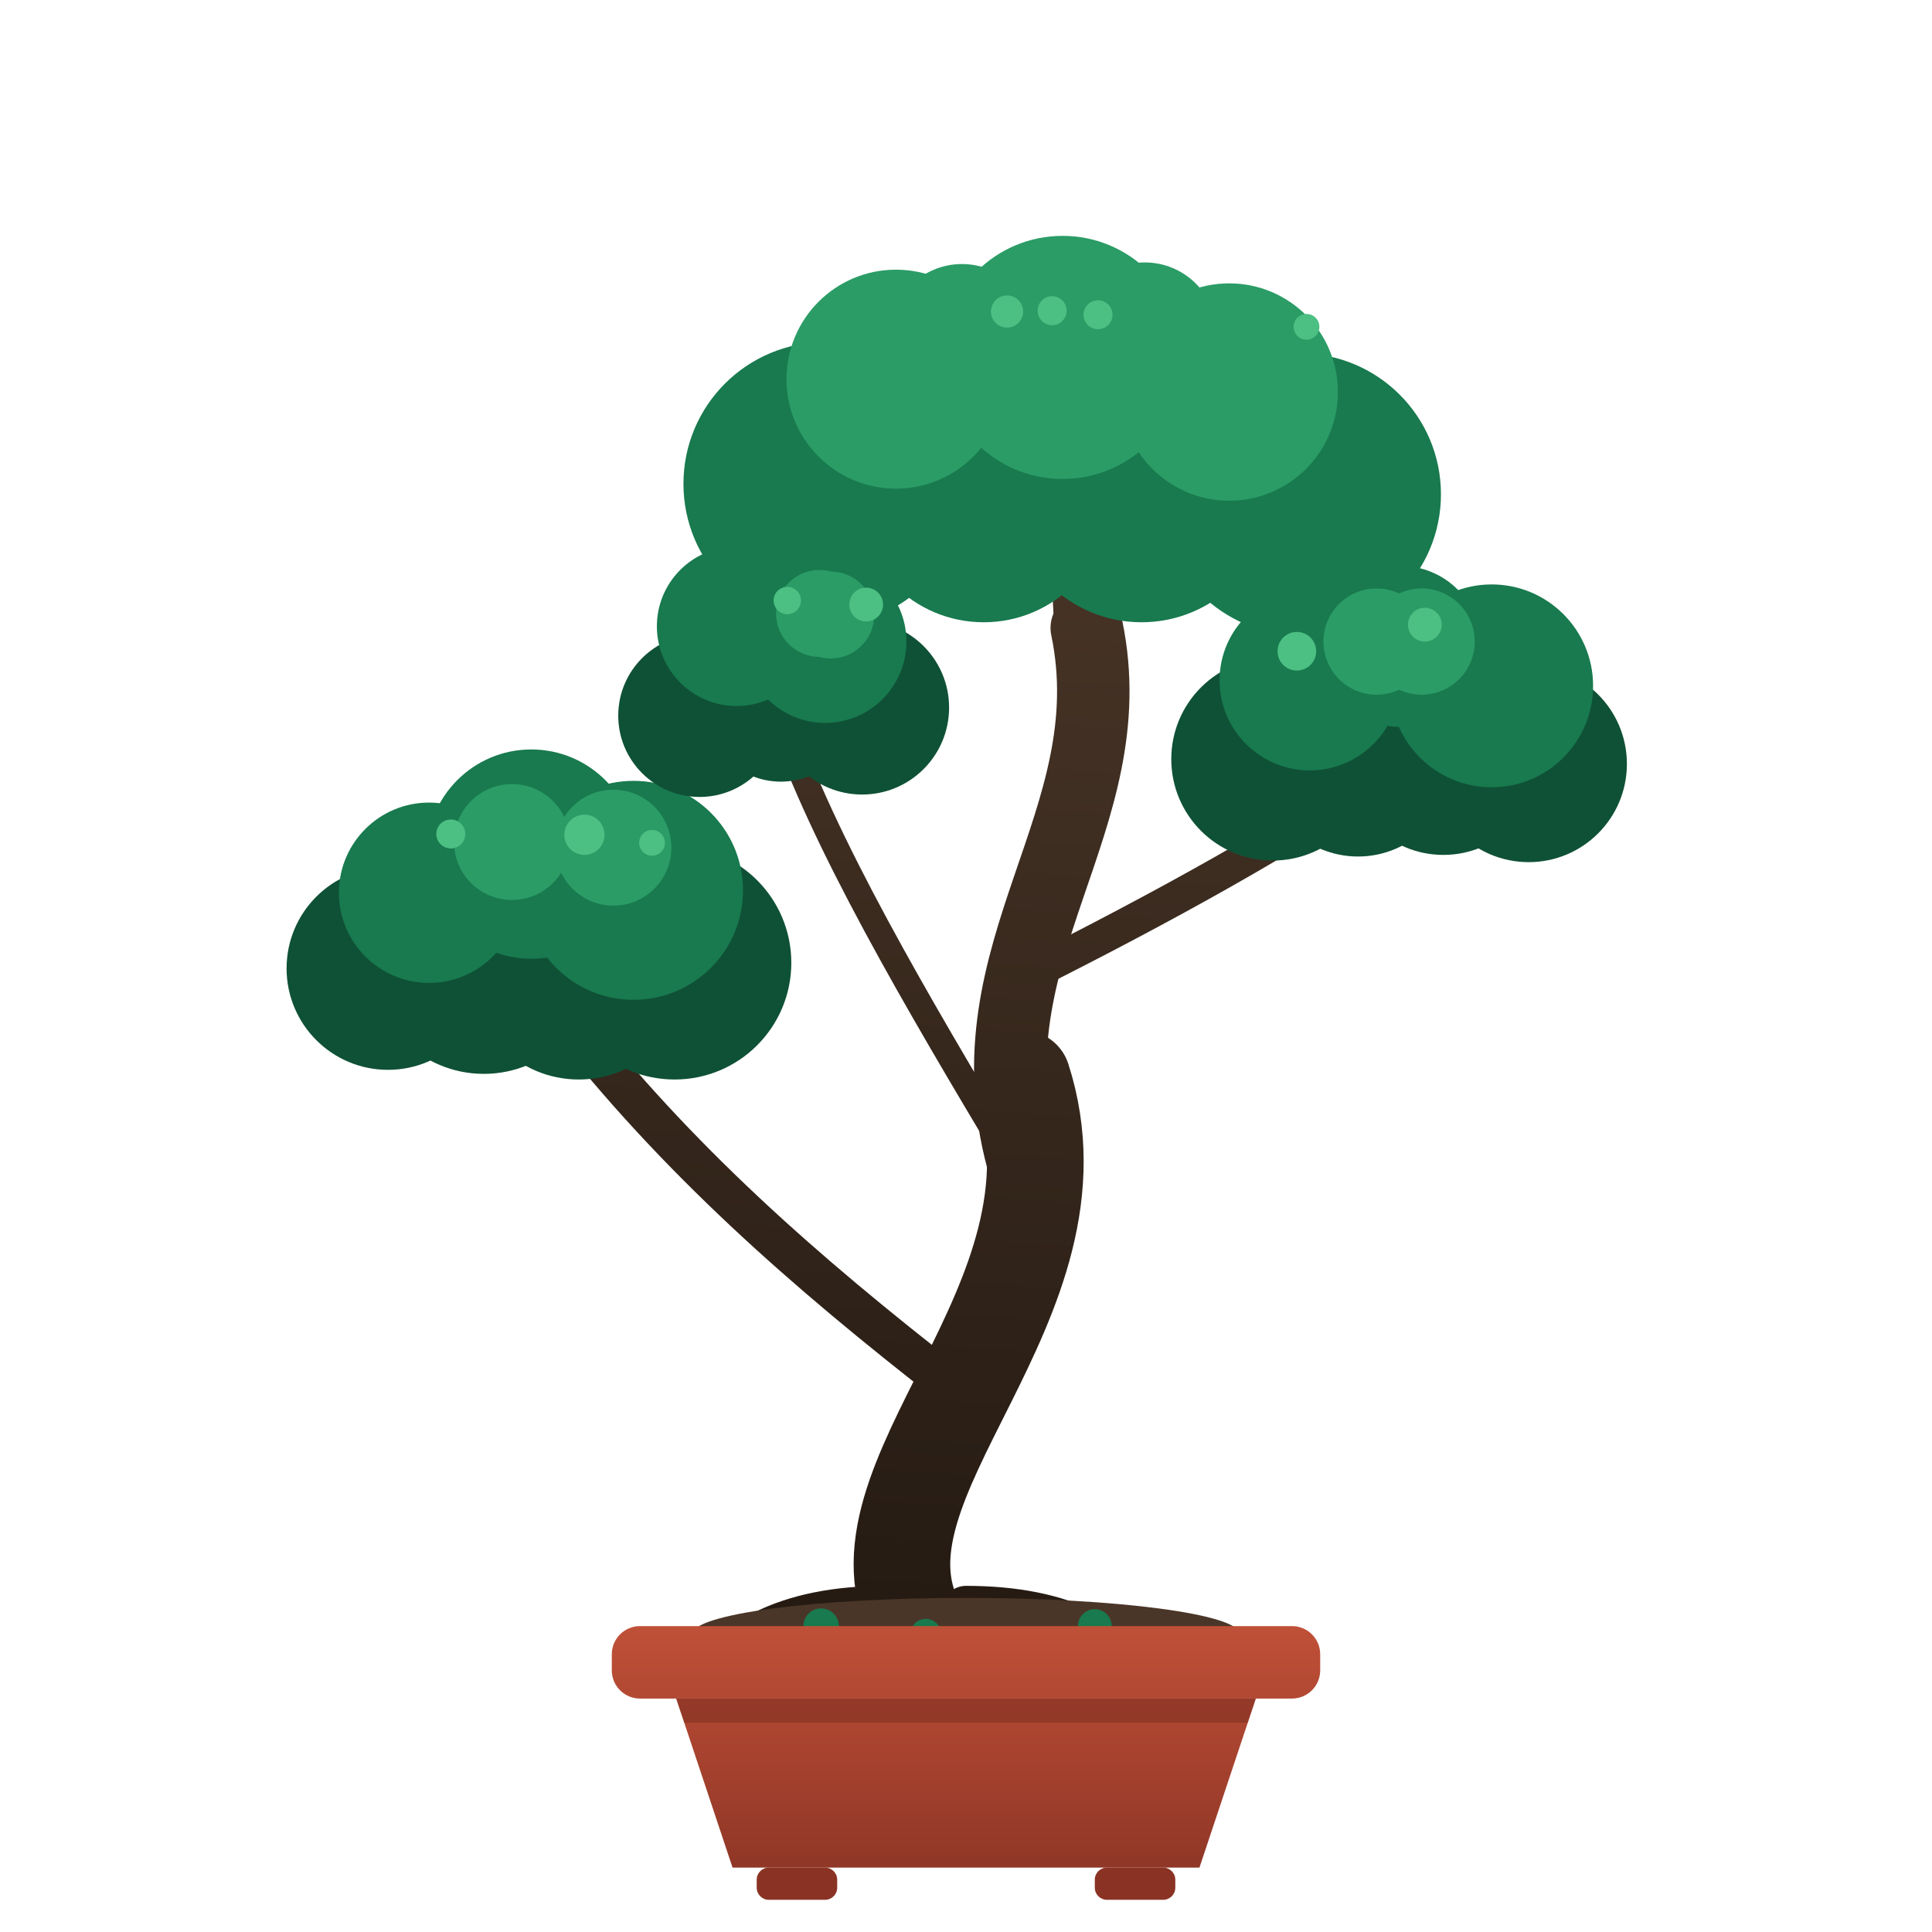
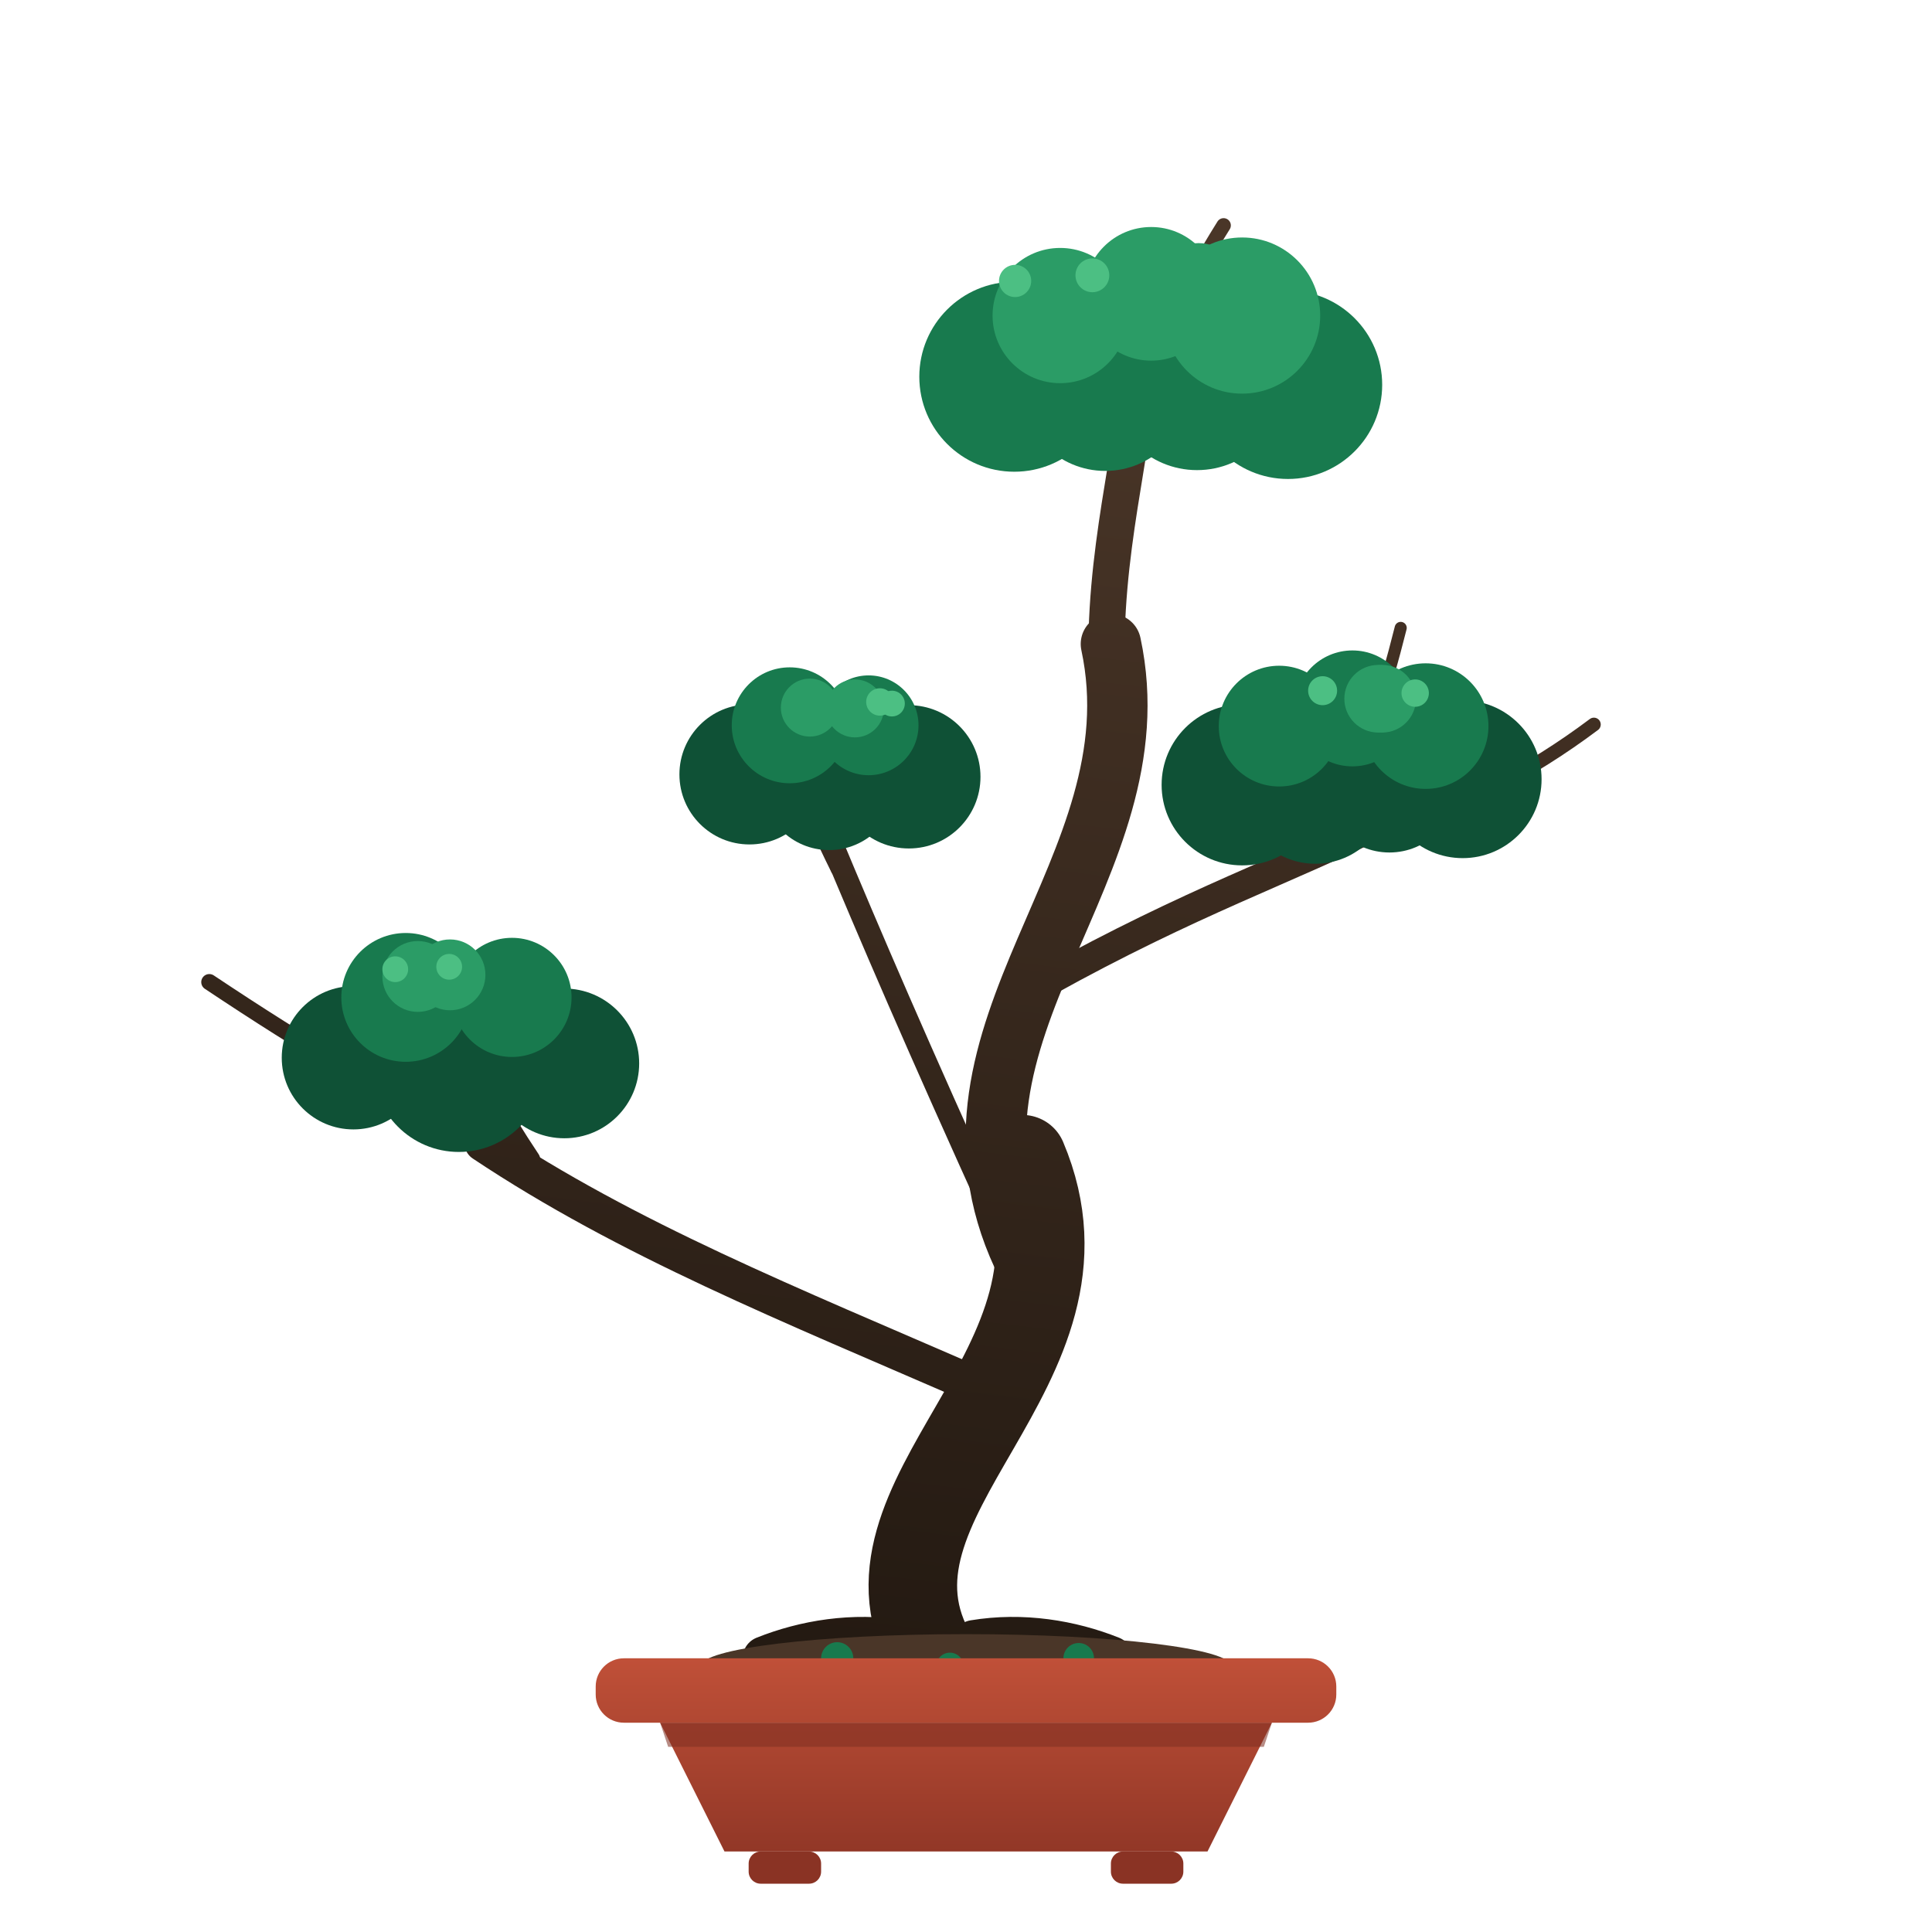
<svg xmlns="http://www.w3.org/2000/svg" viewBox="0 0 240 240" fill="none">
  <defs>
-     <linearGradient id="trunkG" x1="120" y1="205" x2="130" y2="55" gradientUnits="userSpaceOnUse">
+     <linearGradient id="trunkG" x1="120" y1="206" x2="140" y2="40" gradientUnits="userSpaceOnUse">
      <stop offset="0" stop-color="#241a12" />
      <stop offset="1" stop-color="#4a3628" />
    </linearGradient>
-     <linearGradient id="potG" x1="120" y1="202" x2="120" y2="236" gradientUnits="userSpaceOnUse">
+     <linearGradient id="potG" x1="120" y1="206" x2="120" y2="234" gradientUnits="userSpaceOnUse">
      <stop offset="0" stop-color="#c05038" />
      <stop offset="1" stop-color="#8a3324" />
    </linearGradient>
  </defs>
  <g stroke="url(#trunkG)" stroke-linecap="round" fill="none">
-     <path d="M114 202 C 104 184, 136 162, 127 134" stroke-width="12" />
-     <path d="M127 144 C 120 118, 140 102, 135 78" stroke-width="9" />
-     <path d="M135 86 C 133 74, 134 66, 133 58" stroke-width="6" />
-     <path d="M118 172 C 100 158, 84 144, 70 126" stroke-width="5" />
-     <path d="M74 132 C 68 128, 62 124, 56 120" stroke-width="3" />
-     <path d="M126 122 C 146 112, 160 104, 172 96" stroke-width="4.2" />
-     <path d="M128 148 C 116 128, 104 108, 98 92" stroke-width="3.2" />
-     <path d="M110 200 C 104 200, 99 201, 95 203" stroke-width="6" />
-     <path d="M120 200 C 126 200, 131 201, 135 203" stroke-width="6" />
+     <path d="M116 206 C 104 186, 138 170, 127 144" stroke-width="11" />
+     <path d="M127 156 C 114 128, 144 108, 138 80" stroke-width="7.5" />
+     <path d="M138 90 C 136 74, 140 60, 141 50" stroke-width="4.5" />
+     <path d="M141 54 C 143 44, 147 36, 152 28" stroke-width="1.8" />
+     <path d="M121 172 C 98 162, 78 154, 60 142" stroke-width="4.6" />
+     <path d="M64 144 C 48 136, 38 130, 26 122" stroke-width="2.0" />
+     <path d="M66 144 C 62 138, 60 134, 57 129" stroke-width="2.2" />
+     <path d="M124 152 C 114 130, 108 116, 103 104" stroke-width="2.8" />
+     <path d="M104 108 C 100 100, 98 94, 96 86" stroke-width="1.6" />
+     <path d="M130 122 C 148 112, 160 108, 172 102" stroke-width="3.6" />
+     <path d="M172 104 C 182 100, 190 96, 198 90" stroke-width="1.7" />
+     <path d="M166 100 C 170 92, 172 86, 174 78" stroke-width="1.5" />
+     <path d="M141 52 C 138 46, 136 42, 135 36" stroke-width="1.4" />
+     <path d="M112 204 C 106 203, 100 204, 95 206" stroke-width="5.5" />
+     <path d="M121 204 C 127 203, 133 204, 138 206" stroke-width="5.5" />
  </g>
-   <circle cx="102.5" cy="60.1" r="17.6" fill="#187a4e" />
-   <circle cx="122.2" cy="61.6" r="15.7" fill="#187a4e" />
-   <circle cx="141.8" cy="61.0" r="16.3" fill="#187a4e" />
-   <circle cx="161.5" cy="61.4" r="17.5" fill="#187a4e" />
-   <circle cx="111.3" cy="47.1" r="13.6" fill="#2b9c66" />
-   <circle cx="132.0" cy="44.4" r="15.1" fill="#2b9c66" />
-   <circle cx="152.7" cy="48.7" r="13.5" fill="#2b9c66" />
-   <circle cx="129.5" cy="41.2" r="9.0" fill="#2b9c66" />
-   <circle cx="142.2" cy="41.6" r="9.0" fill="#2b9c66" />
-   <circle cx="119.5" cy="41.8" r="9.0" fill="#2b9c66" />
-   <circle cx="162.3" cy="40.6" r="1.6" fill="#4cbf83" />
-   <circle cx="136.4" cy="39.1" r="1.8" fill="#4cbf83" />
-   <circle cx="125.1" cy="38.7" r="2.0" fill="#4cbf83" />
-   <circle cx="130.7" cy="38.6" r="1.8" fill="#4cbf83" />
-   <circle cx="48.2" cy="120.3" r="12.6" fill="#0f5136" />
-   <circle cx="60.1" cy="119.3" r="14.1" fill="#0f5136" />
-   <circle cx="71.9" cy="120.5" r="13.6" fill="#0f5136" />
-   <circle cx="83.8" cy="119.6" r="14.5" fill="#0f5136" />
-   <circle cx="53.3" cy="110.9" r="11.2" fill="#187a4e" />
-   <circle cx="66.0" cy="106.1" r="13.0" fill="#187a4e" />
-   <circle cx="78.7" cy="110.6" r="13.6" fill="#187a4e" />
-   <circle cx="63.6" cy="104.6" r="7.2" fill="#2b9c66" />
-   <circle cx="76.2" cy="105.3" r="7.2" fill="#2b9c66" />
-   <circle cx="72.6" cy="103.7" r="2.5" fill="#4cbf83" />
-   <circle cx="81.0" cy="104.7" r="1.6" fill="#4cbf83" />
-   <circle cx="56.0" cy="103.6" r="1.8" fill="#4cbf83" />
-   <circle cx="158.1" cy="94.3" r="12.6" fill="#0f5136" />
-   <circle cx="168.7" cy="94.6" r="11.8" fill="#0f5136" />
-   <circle cx="179.3" cy="94.1" r="12.1" fill="#0f5136" />
-   <circle cx="189.9" cy="94.9" r="12.2" fill="#0f5136" />
-   <circle cx="162.7" cy="84.5" r="11.2" fill="#187a4e" />
-   <circle cx="174.0" cy="80.3" r="10.0" fill="#187a4e" />
-   <circle cx="185.3" cy="85.2" r="12.6" fill="#187a4e" />
-   <circle cx="176.6" cy="79.7" r="6.6" fill="#2b9c66" />
-   <circle cx="171.0" cy="79.7" r="6.6" fill="#2b9c66" />
-   <circle cx="161.1" cy="80.9" r="2.4" fill="#4cbf83" />
-   <circle cx="177.0" cy="77.6" r="2.1" fill="#4cbf83" />
-   <circle cx="86.9" cy="88.9" r="10.1" fill="#0f5136" />
-   <circle cx="97.0" cy="87.7" r="9.4" fill="#0f5136" />
-   <circle cx="107.1" cy="87.9" r="10.8" fill="#0f5136" />
-   <circle cx="91.5" cy="77.8" r="9.9" fill="#187a4e" />
-   <circle cx="102.5" cy="79.7" r="10.1" fill="#187a4e" />
-   <circle cx="101.8" cy="76.2" r="5.4" fill="#2b9c66" />
-   <circle cx="103.2" cy="76.4" r="5.4" fill="#2b9c66" />
-   <circle cx="97.8" cy="74.6" r="1.7" fill="#4cbf83" />
-   <circle cx="107.6" cy="75.1" r="2.1" fill="#4cbf83" />
-   <ellipse cx="120" cy="203" rx="34" ry="4.5" fill="#4a3628" />
+   <circle cx="126.0" cy="46.8" r="11.8" fill="#187a4e" />
+   <circle cx="137.3" cy="48.0" r="10.5" fill="#187a4e" />
+   <circle cx="148.7" cy="47.5" r="10.9" fill="#187a4e" />
+   <circle cx="160.0" cy="47.8" r="11.7" fill="#187a4e" />
+   <circle cx="131.7" cy="39.2" r="8.4" fill="#2b9c66" />
+   <circle cx="143.0" cy="36.5" r="8.3" fill="#2b9c66" />
+   <circle cx="154.3" cy="39.2" r="9.7" fill="#2b9c66" />
+   <circle cx="141.5" cy="35.0" r="4.9" fill="#2b9c66" />
+   <circle cx="148.9" cy="35.1" r="4.9" fill="#2b9c66" />
+   <circle cx="126.1" cy="34.9" r="2.0" fill="#4cbf83" />
+   <circle cx="135.7" cy="34.2" r="2.1" fill="#4cbf83" />
+   <circle cx="43.9" cy="131.4" r="8.9" fill="#0f5136" />
+   <circle cx="57.0" cy="132.4" r="10.7" fill="#0f5136" />
+   <circle cx="70.1" cy="132.1" r="9.3" fill="#0f5136" />
+   <circle cx="50.4" cy="123.9" r="8.0" fill="#187a4e" />
+   <circle cx="63.6" cy="123.9" r="7.4" fill="#187a4e" />
+   <circle cx="51.9" cy="121.3" r="4.4" fill="#2b9c66" />
+   <circle cx="55.9" cy="121.1" r="4.4" fill="#2b9c66" />
+   <circle cx="55.8" cy="120.1" r="1.6" fill="#4cbf83" />
+   <circle cx="49.1" cy="120.4" r="1.6" fill="#4cbf83" />
+   <circle cx="93.1" cy="96.2" r="8.7" fill="#0f5136" />
+   <circle cx="103.0" cy="97.2" r="8.4" fill="#0f5136" />
+   <circle cx="112.9" cy="96.5" r="8.9" fill="#0f5136" />
+   <circle cx="98.1" cy="90.1" r="7.2" fill="#187a4e" />
+   <circle cx="107.9" cy="90.1" r="6.2" fill="#187a4e" />
+   <circle cx="100.6" cy="87.9" r="3.6" fill="#2b9c66" />
+   <circle cx="106.2" cy="88.0" r="3.6" fill="#2b9c66" />
+   <circle cx="109.3" cy="87.2" r="1.7" fill="#4cbf83" />
+   <circle cx="110.8" cy="87.4" r="1.6" fill="#4cbf83" />
+   <circle cx="154.3" cy="97.5" r="10.0" fill="#0f5136" />
+   <circle cx="163.4" cy="98.0" r="9.3" fill="#0f5136" />
+   <circle cx="172.6" cy="97.5" r="8.4" fill="#0f5136" />
+   <circle cx="181.7" cy="96.8" r="9.8" fill="#0f5136" />
+   <circle cx="158.9" cy="90.2" r="7.5" fill="#187a4e" />
+   <circle cx="168.0" cy="88.0" r="7.2" fill="#187a4e" />
+   <circle cx="177.1" cy="90.2" r="7.8" fill="#187a4e" />
+   <circle cx="171.7" cy="86.8" r="4.2" fill="#2b9c66" />
+   <circle cx="171.2" cy="86.8" r="4.2" fill="#2b9c66" />
+   <circle cx="164.3" cy="85.8" r="1.8" fill="#4cbf83" />
+   <circle cx="175.8" cy="86.1" r="1.7" fill="#4cbf83" />
+   <ellipse cx="120" cy="207" rx="33" ry="4" fill="#4a3628" />
  <g fill="#187a4e">
-     <circle cx="102" cy="202" r="2.2" />
-     <circle cx="115" cy="203" r="1.9" />
-     <circle cx="136" cy="202" r="2.1" />
+     <circle cx="104" cy="206" r="2.0" />
+     <circle cx="118" cy="207" r="1.7" />
+     <circle cx="134" cy="206" r="1.9" />
  </g>
-   <rect x="76" y="202" width="88" height="9" rx="3.5" fill="url(#potG)" />
-   <path d="M84 211 L156 211 L149 232 L91 232 Z" fill="url(#potG)" />
-   <path d="M84 211 L156 211 L155 214 L85 214 Z" fill="#7d2e20" opacity="0.55" />
-   <rect x="94" y="232" width="10" height="4" rx="1.5" fill="#8a3324" />
-   <rect x="136" y="232" width="10" height="4" rx="1.5" fill="#8a3324" />
+   <rect x="74" y="206" width="92" height="8" rx="3.5" fill="url(#potG)" />
+   <path d="M82 214 L158 214 L150 230 L90 230 Z" fill="url(#potG)" />
+   <path d="M82 214 L158 214 L157 217 L83 217 Z" fill="#7d2e20" opacity="0.55" />
+   <rect x="93" y="230" width="9" height="4" rx="1.5" fill="#8a3324" />
+   <rect x="138" y="230" width="9" height="4" rx="1.5" fill="#8a3324" />
</svg>
